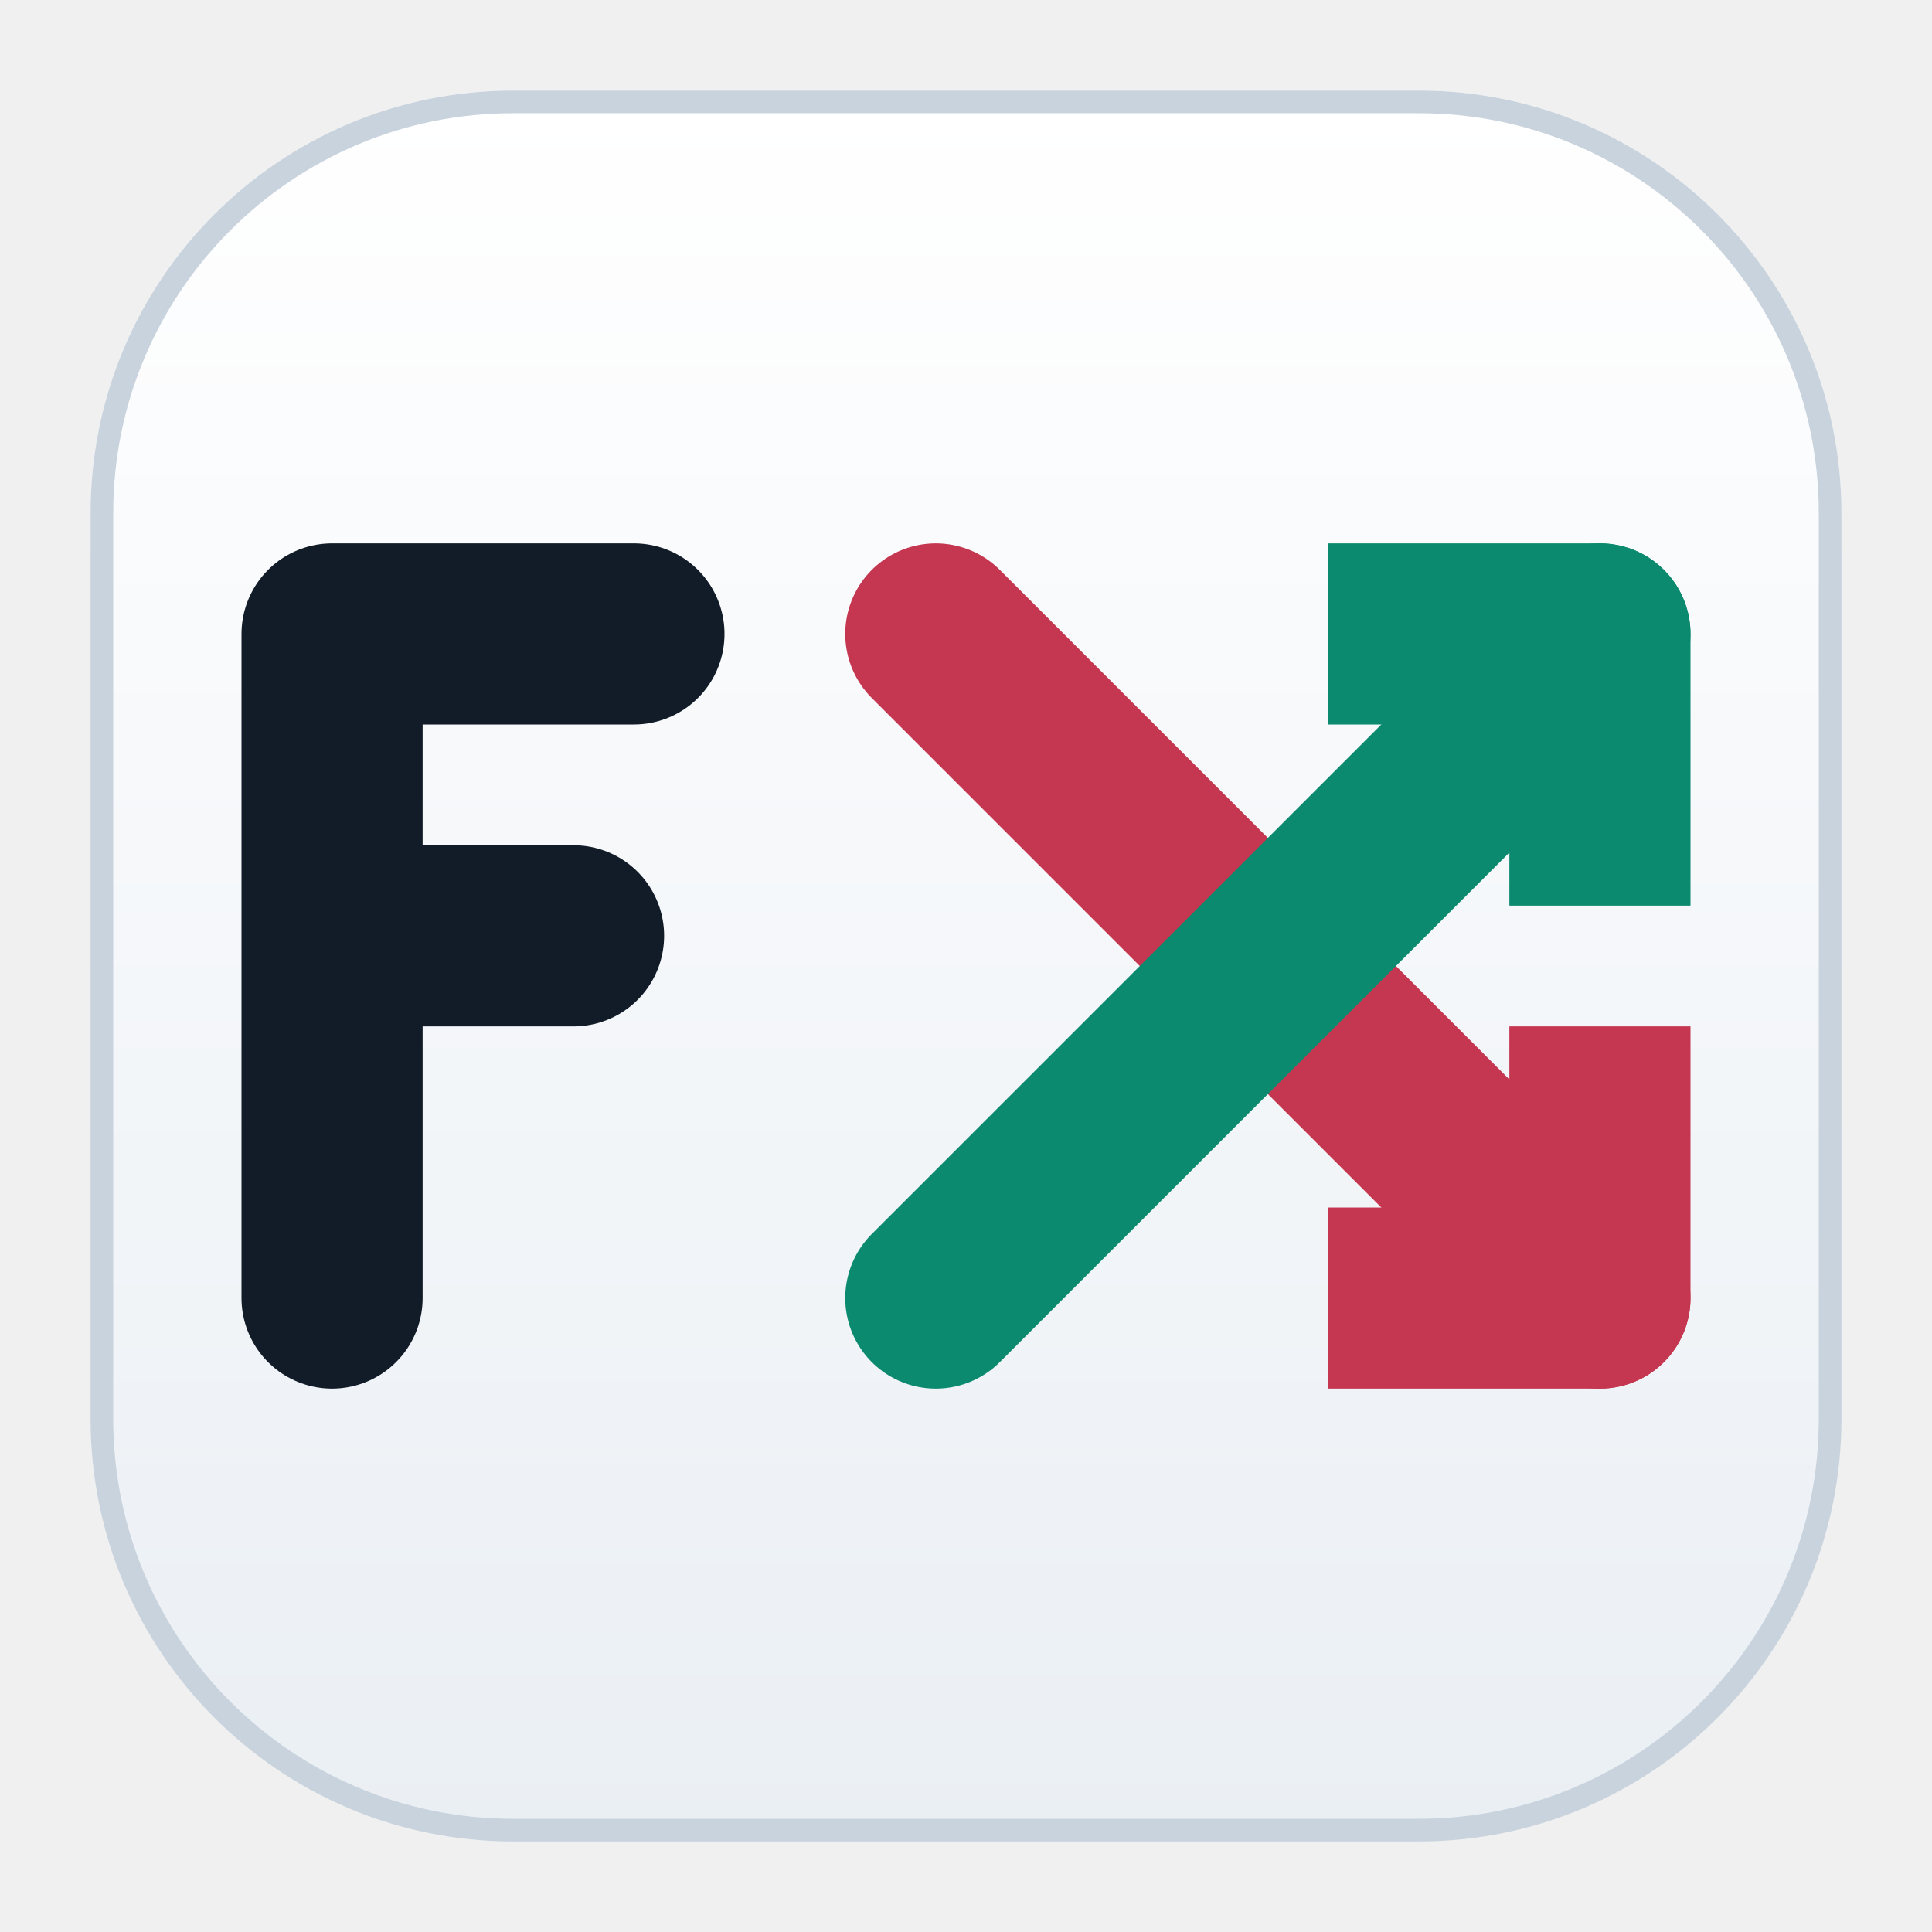
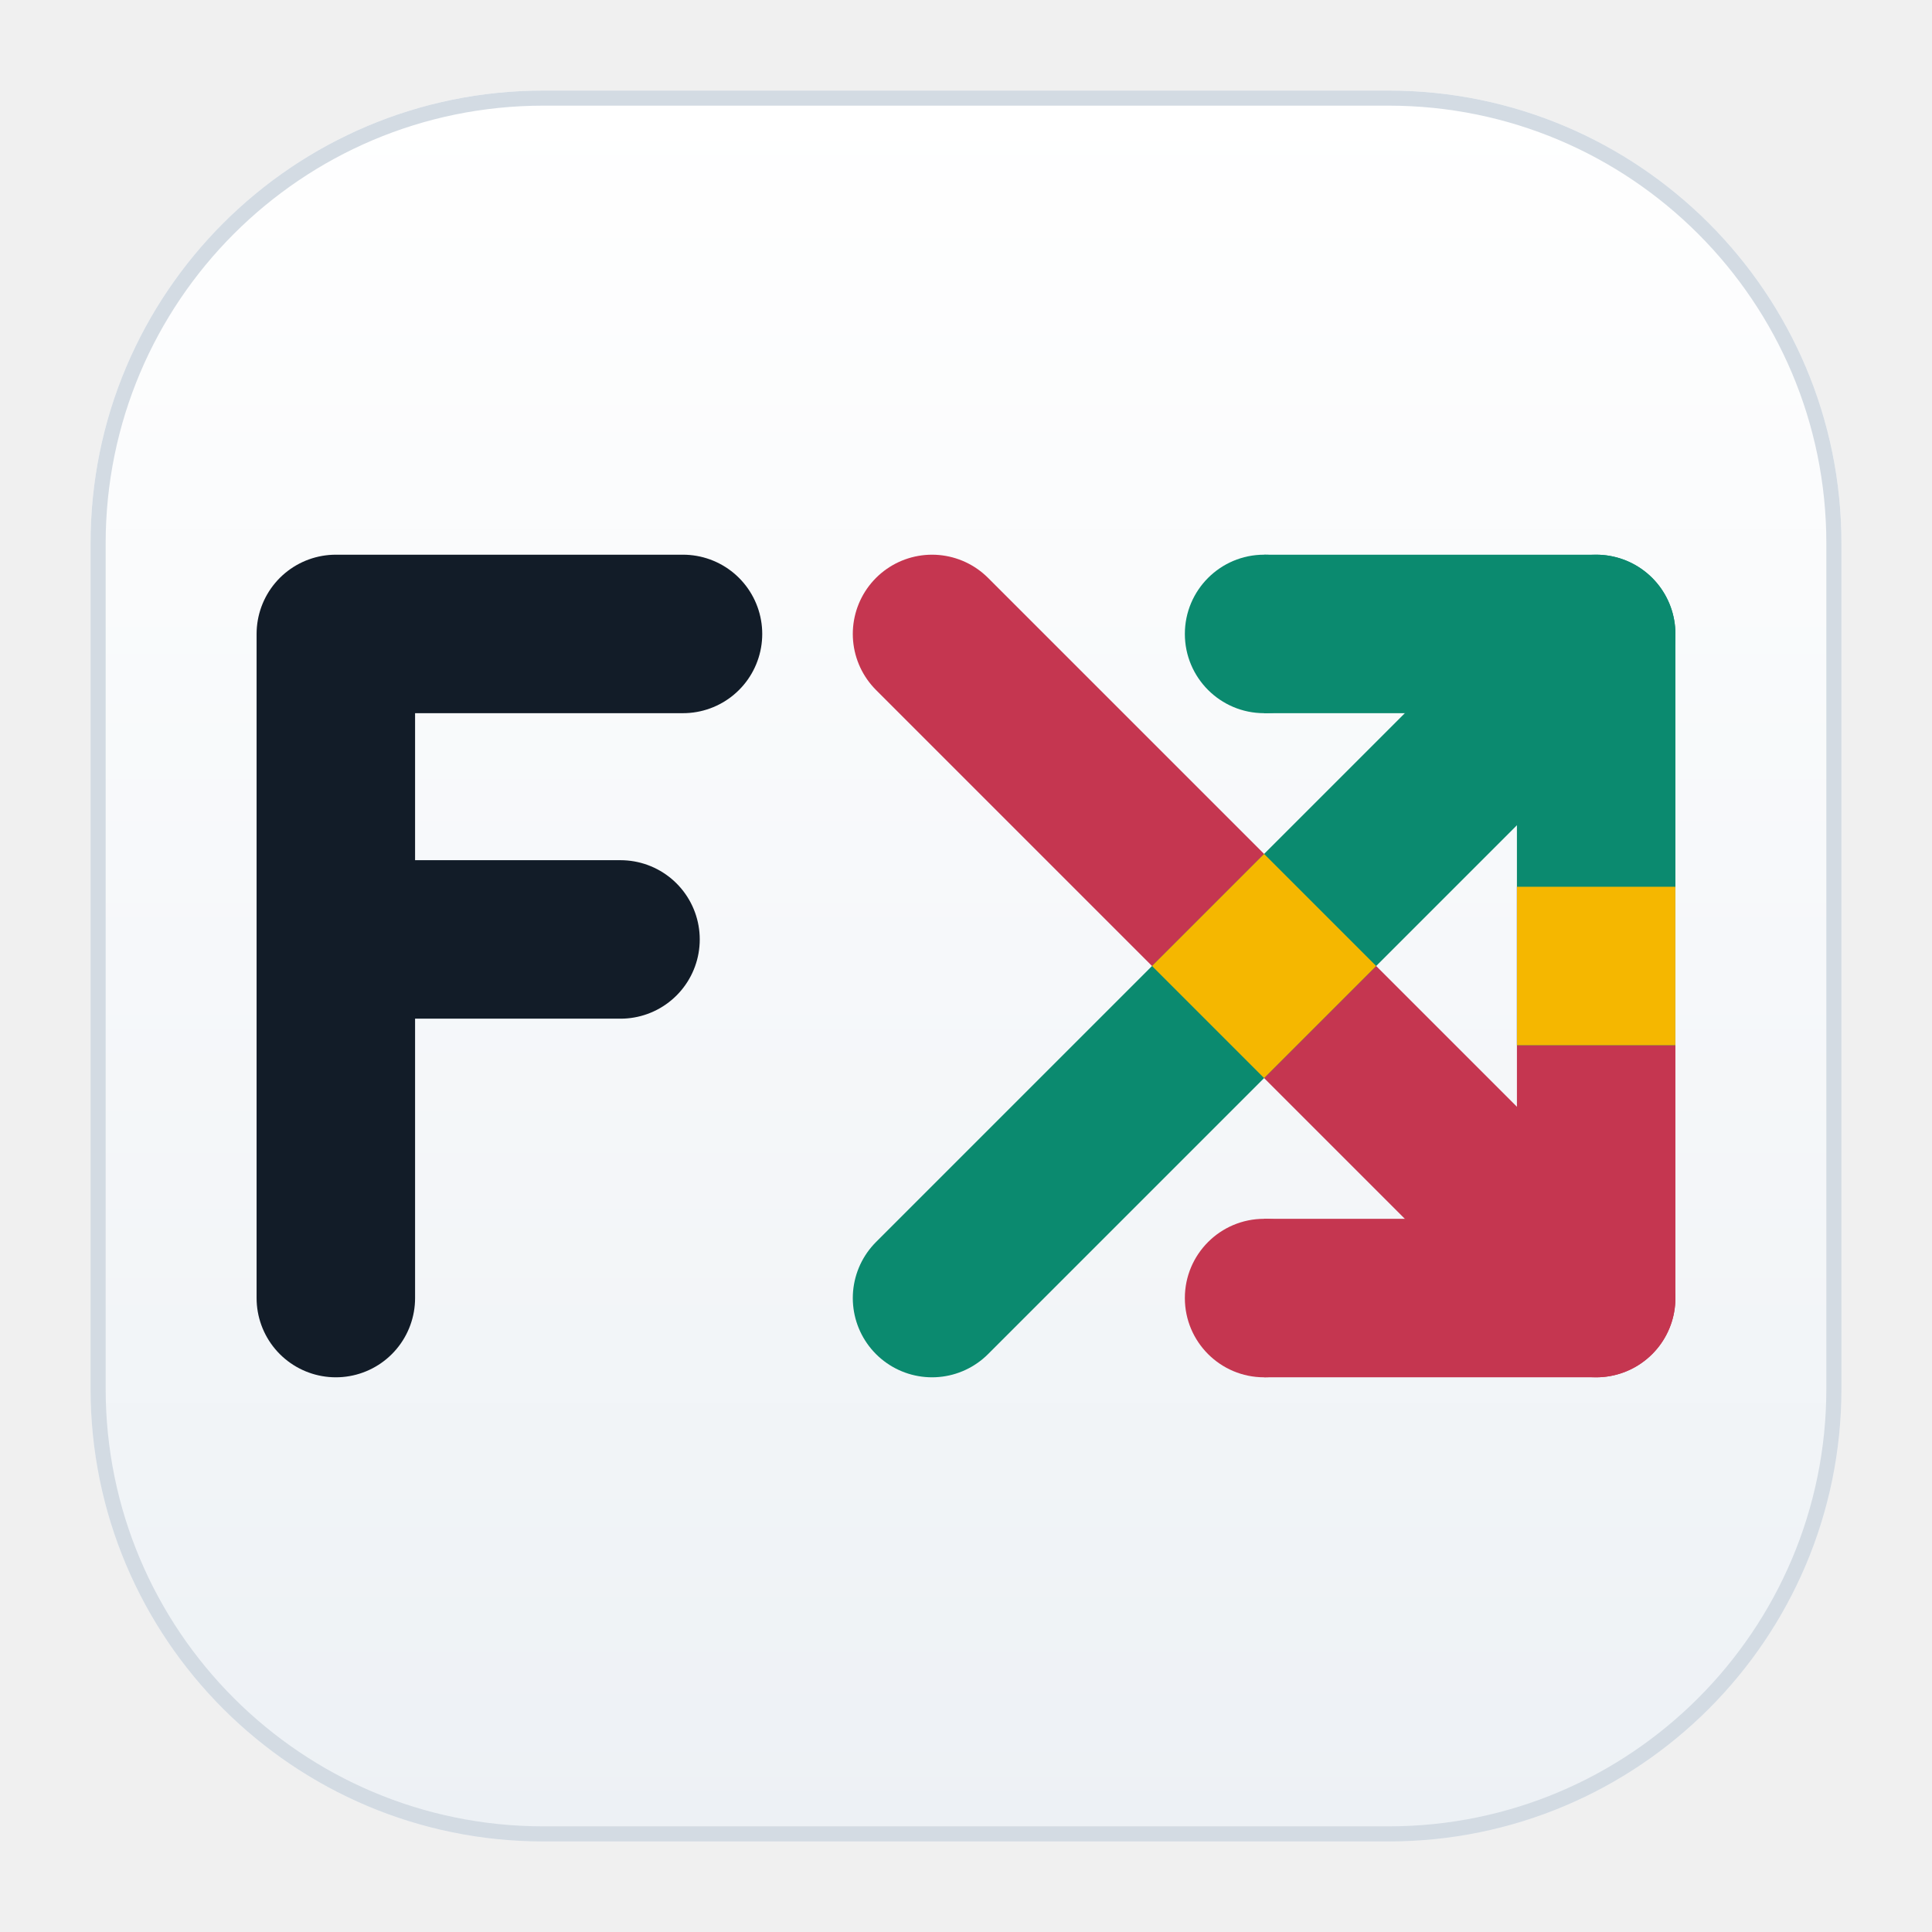
<svg xmlns="http://www.w3.org/2000/svg" viewBox="0 0 128 128" width="128" height="128" role="img" aria-label="FX Pulse">
  <defs>
    <linearGradient id="fx-icon-bg" x1="0" y1="0" x2="0" y2="1">
      <stop offset="0" stop-color="#ffffff" />
-       <stop offset="1" stop-color="#eaeff4" />
+       <stop offset="1" stop-color="#edf1f5" />
    </linearGradient>
+     <mask id="fx-red-arrow" maskUnits="userSpaceOnUse" x="0" y="0" width="128" height="128">
+       <g fill="none" stroke="#ffffff" stroke-width="10.5" stroke-linejoin="round">
+         <path d="M61.75 42L105.75 86" stroke-linecap="round" />
+         <path d="M83.75 86H105.75V58.75" />
+       </g>
+     </mask>
  </defs>
-   <rect x="6" y="6" width="116" height="116" rx="28" fill="url(#fx-icon-bg)" />
-   <rect x="6.75" y="6.75" width="114.5" height="114.5" rx="27.25" fill="none" stroke="#c9d3dd" stroke-width="1.5" />
-   <g fill="none" stroke-width="12" stroke-linejoin="round">
-     <path d="M22 86V42H42M22 62H38" stroke="#121c28" stroke-linecap="round" />
-     <path d="M62 42L106 86" stroke="#c53650" stroke-linecap="round" />
-     <path d="M88 86H106V68" stroke="#c53650" />
-     <path d="M62 86L106 42" stroke="#0b8a6f" stroke-linecap="round" />
-     <path d="M88 42H106V60" stroke="#0b8a6f" />
+   <rect x="6" y="6" width="116" height="116" rx="30" fill="url(#fx-icon-bg)" />
+   <rect x="6.5" y="6.5" width="115" height="115" rx="29.5" fill="none" stroke="#d3dbe3" />
+   <g fill="none" stroke-width="10.5" stroke-linejoin="round">
+     <path d="M22.25 86V42H45.25M22.25 62.24H41.11" stroke="#121c28" stroke-linecap="round" />
+     <path d="M61.75 42L105.75 86" stroke="#c53650" stroke-linecap="round" />
+     <path d="M83.75 86H105.75V58.75" stroke="#c53650" stroke-linecap="butt" />
+     <path d="M61.75 86L105.75 42" stroke="#0b8a6f" stroke-linecap="round" />
+     <path d="M83.75 42H105.75V69.25" stroke="#0b8a6f" stroke-linecap="butt" />
  </g>
+   <g mask="url(#fx-red-arrow)" fill="none" stroke="#f5b700" stroke-width="10.5" stroke-linejoin="round">
+     <path d="M61.75 86L105.75 42" stroke-linecap="round" />
+     <path d="M83.75 42H105.75V69.25" stroke-linecap="butt" />
+   </g>
+   <circle cx="83.75" cy="42" r="5.25" fill="#0b8a6f" />
+   <circle cx="83.75" cy="86" r="5.25" fill="#c53650" />
</svg>
